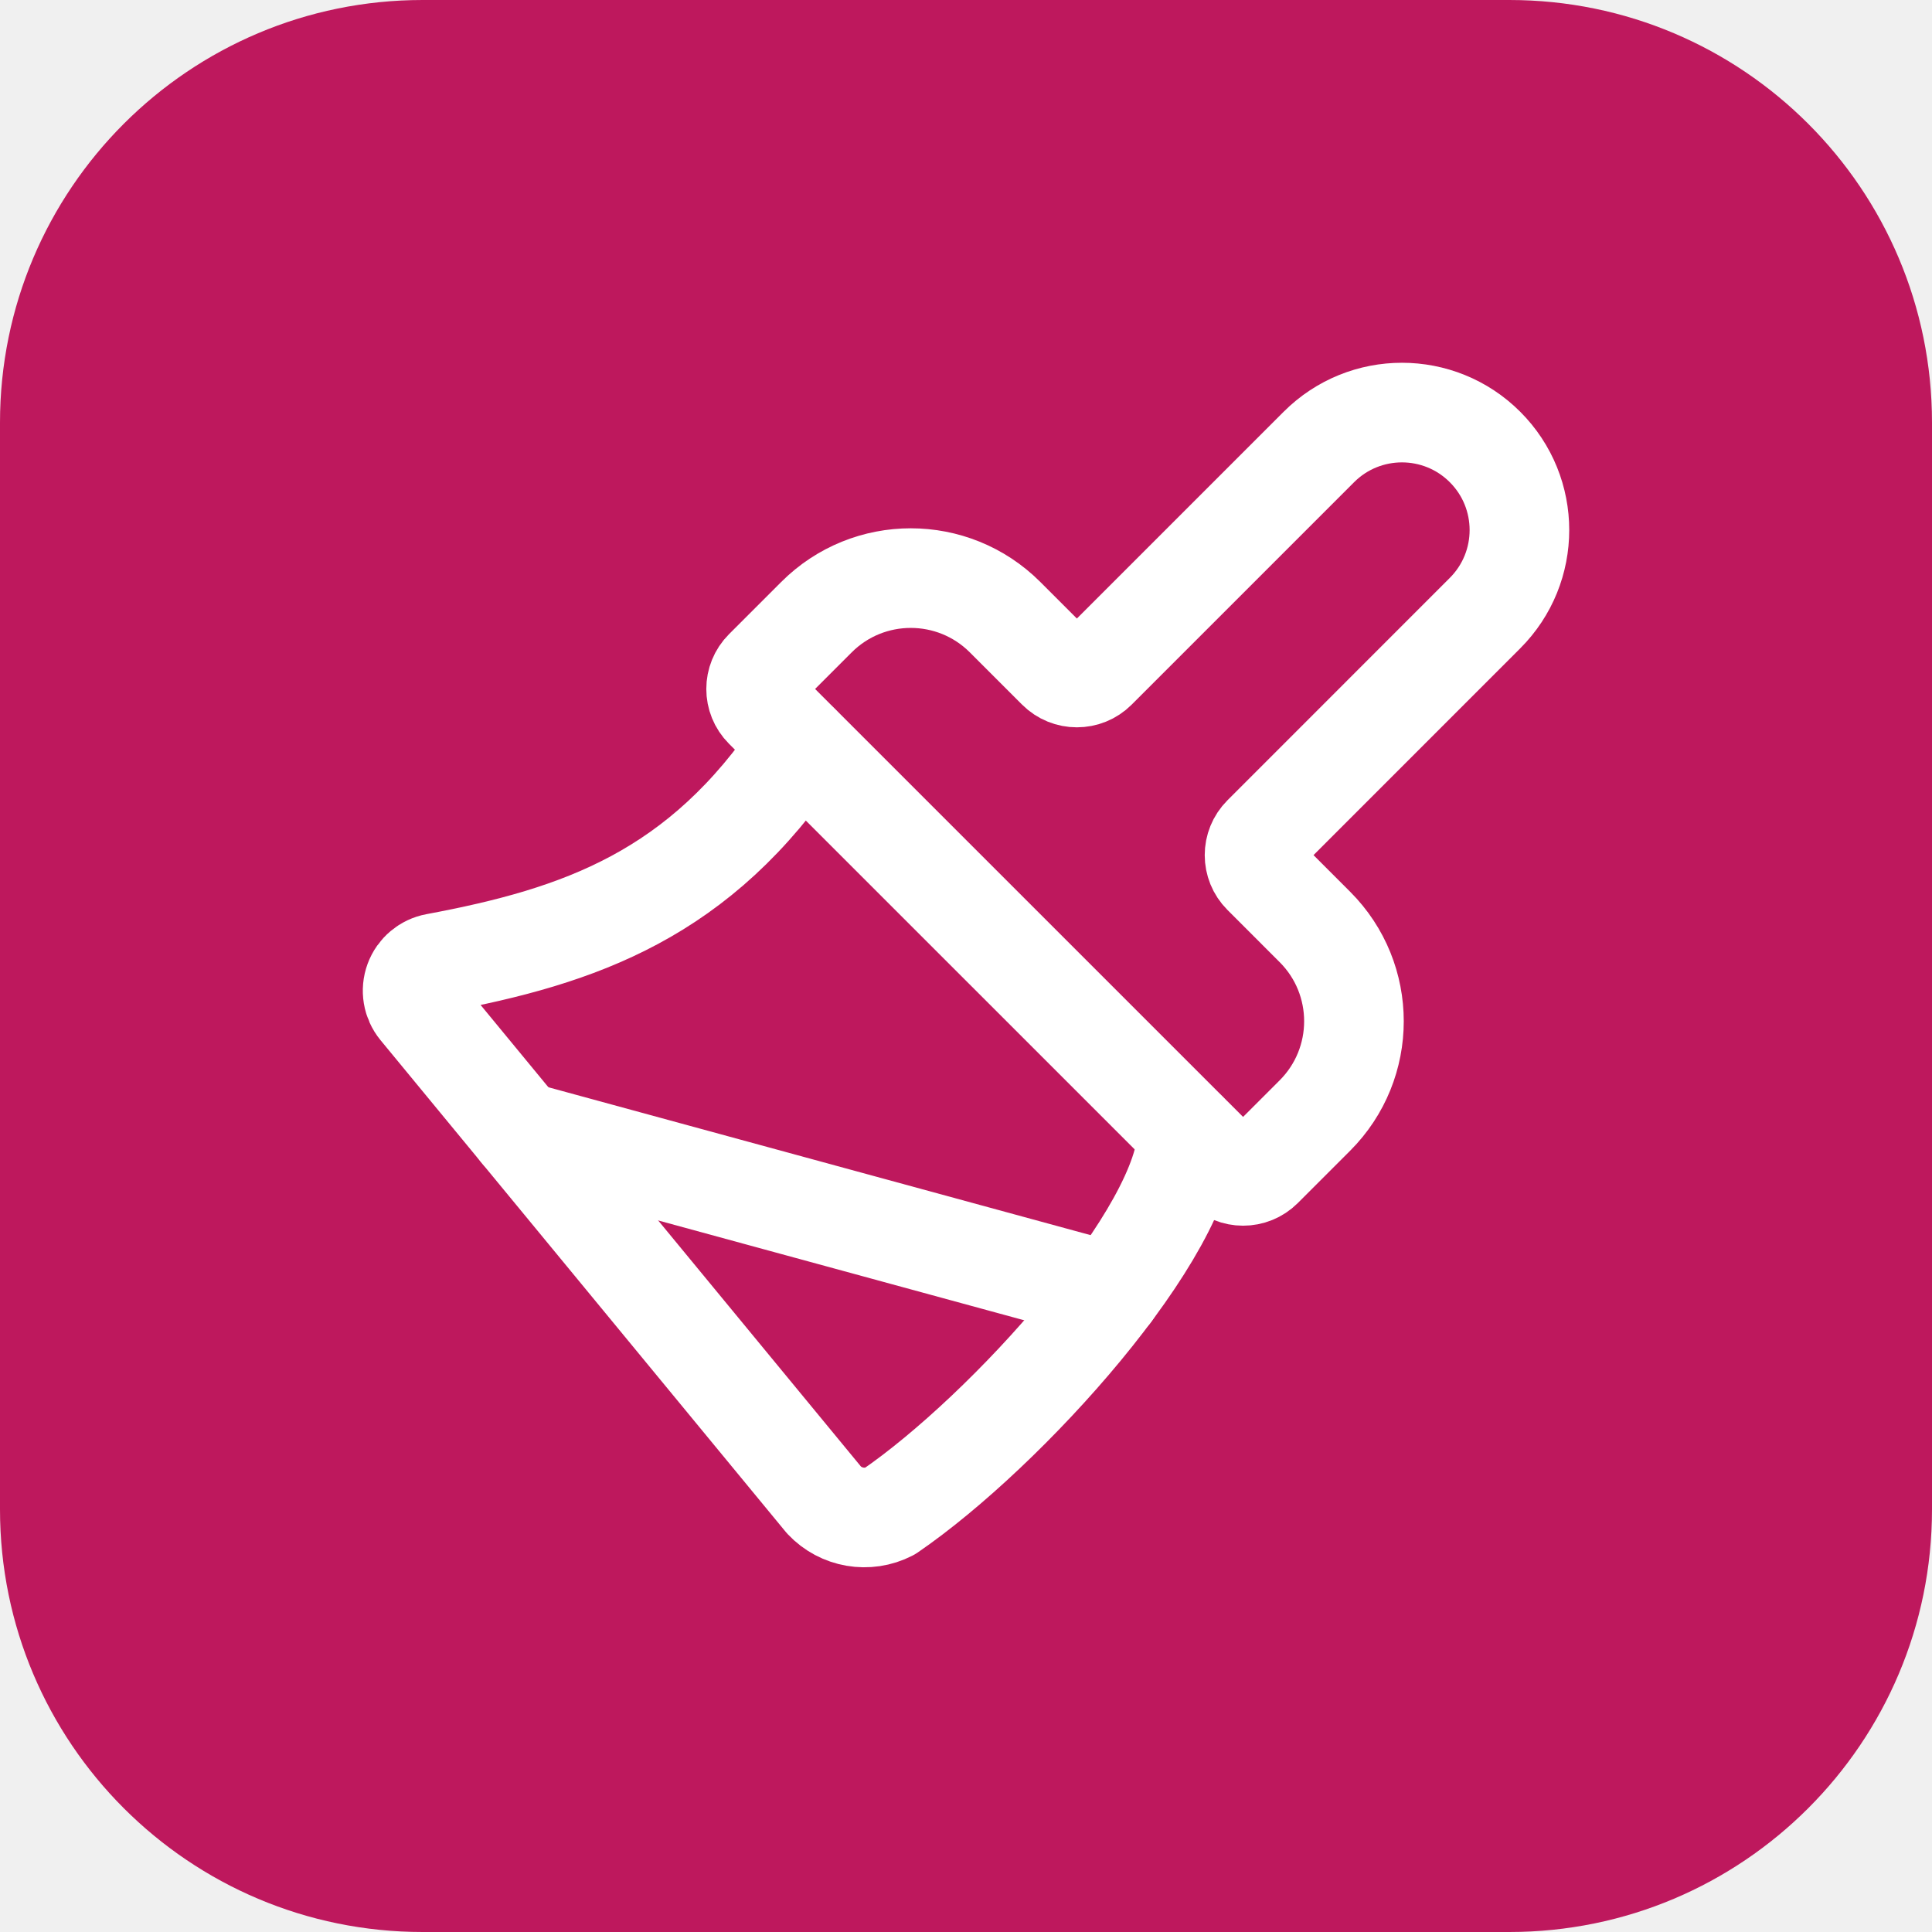
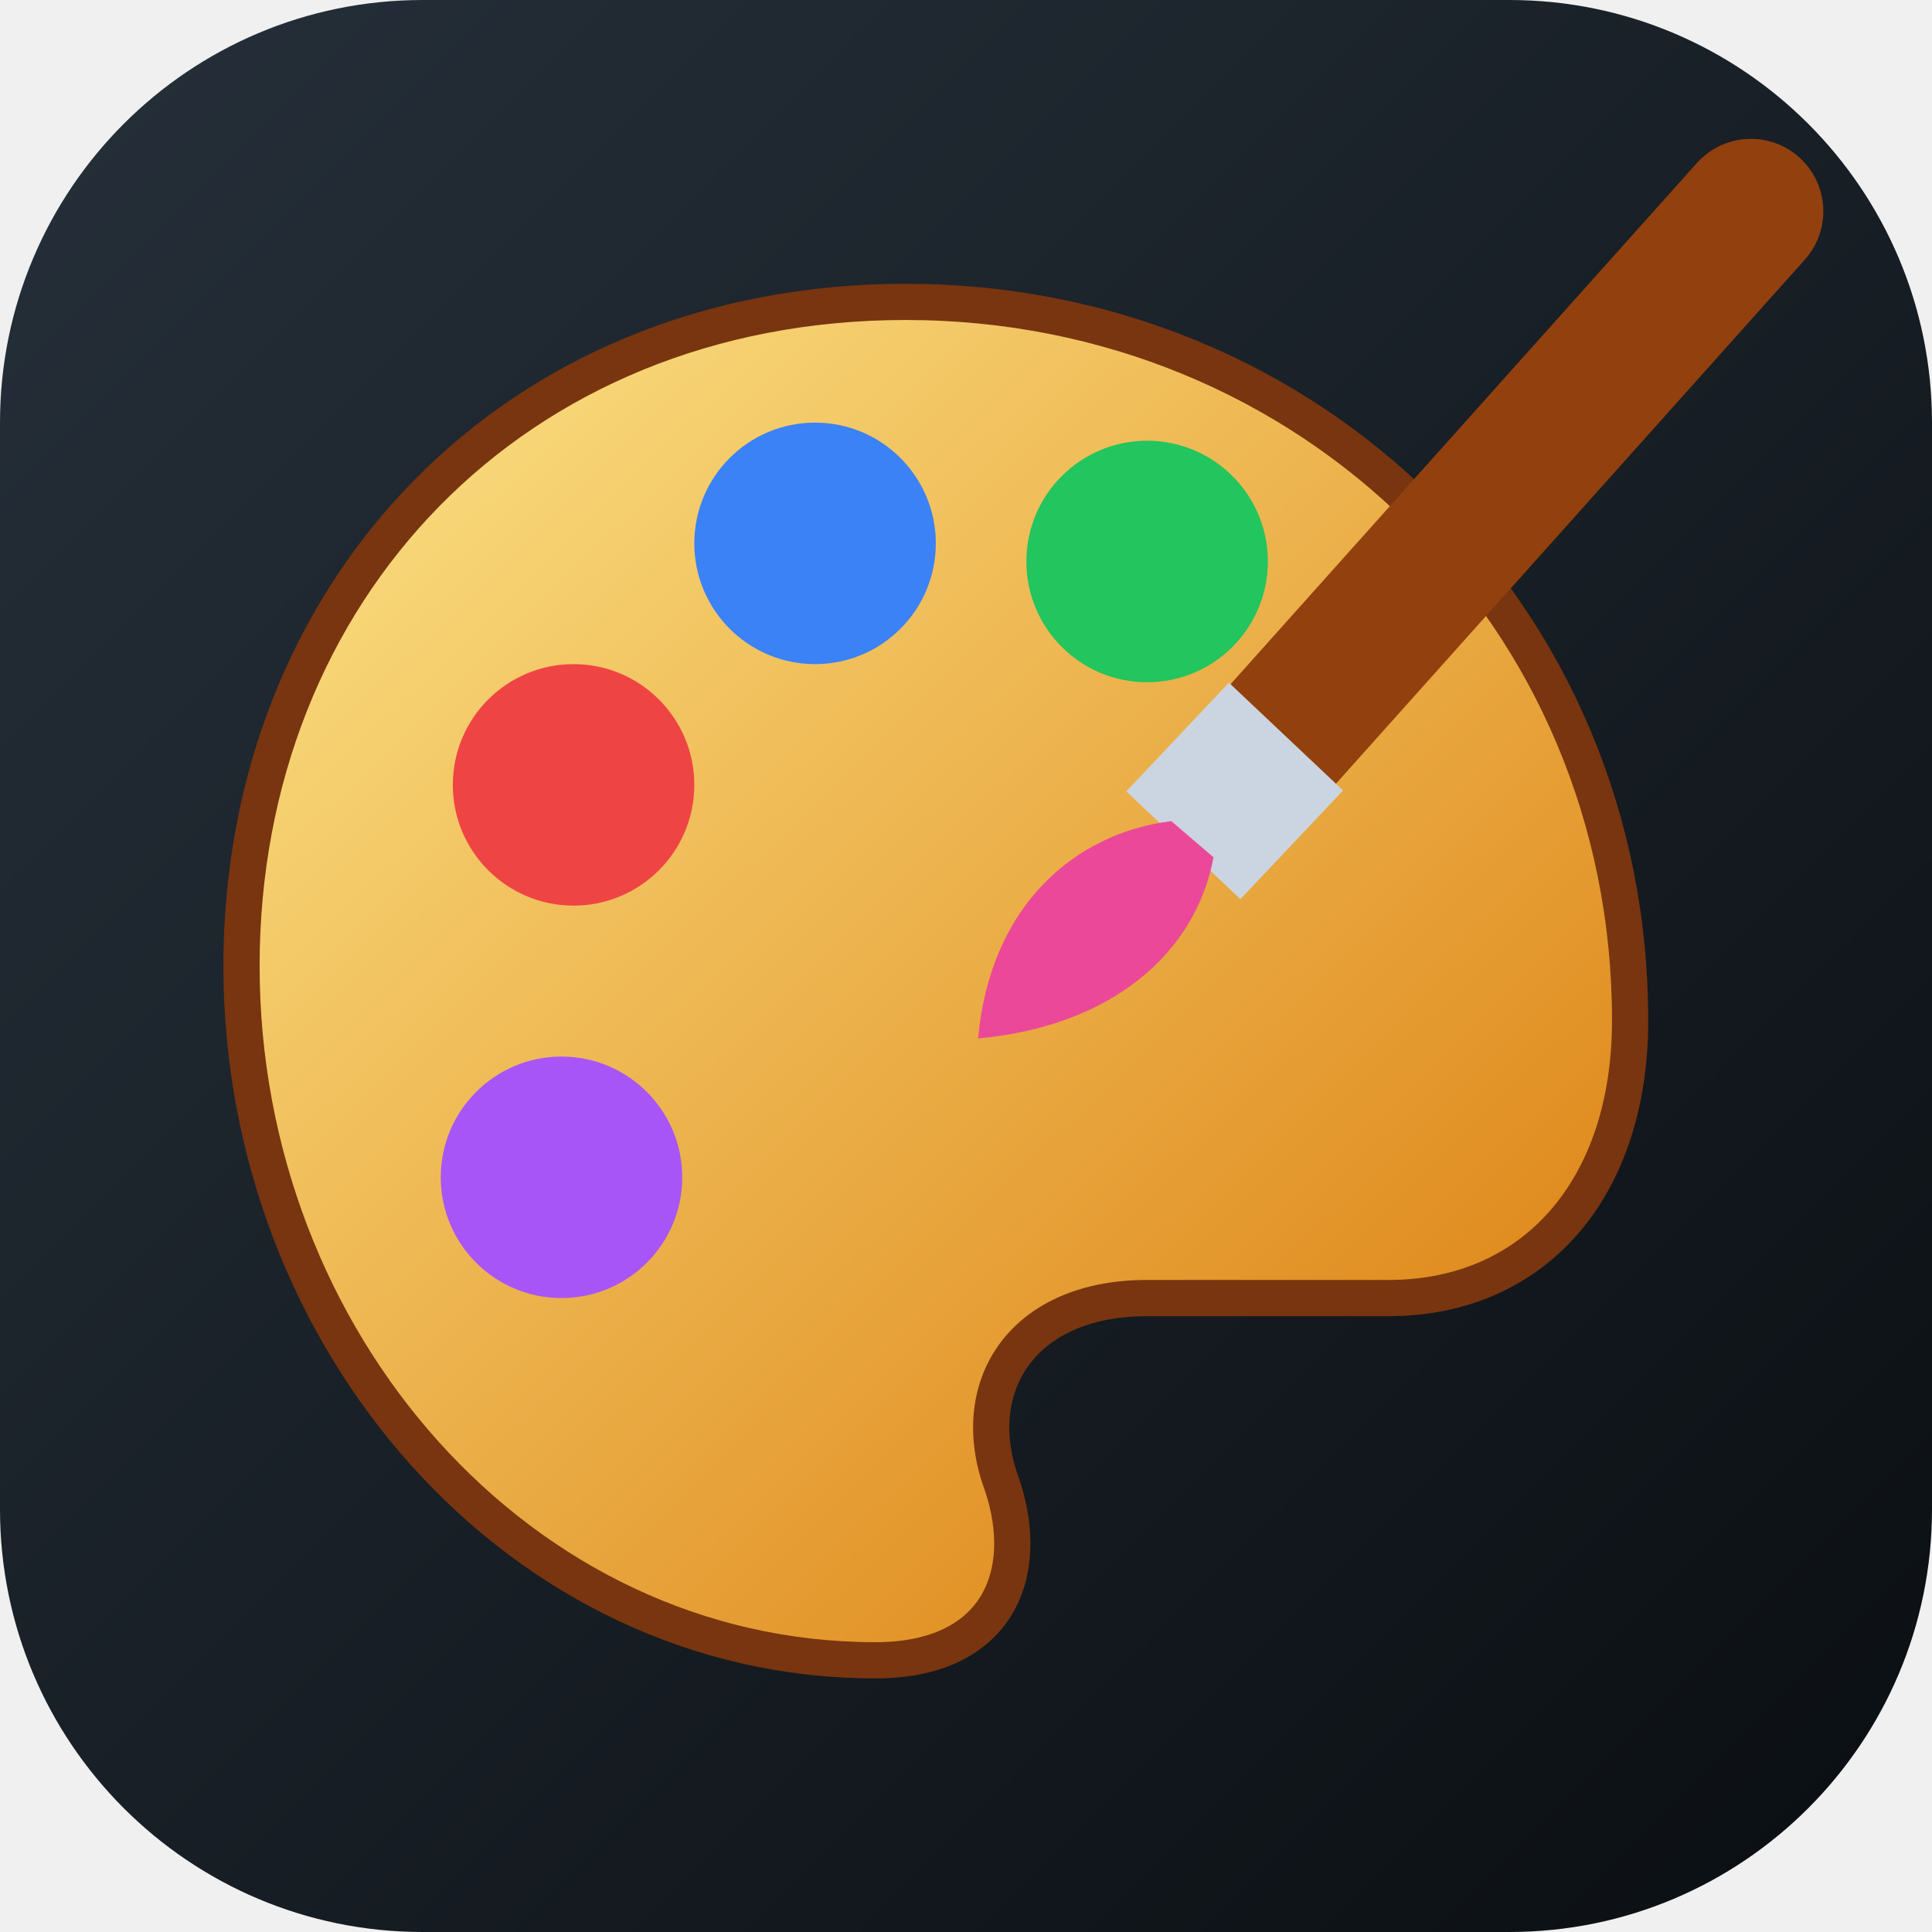
<svg xmlns="http://www.w3.org/2000/svg" viewBox="0 0 32 32">
-   <rect width="32" height="32" rx="7" fill="#be185d" />
-   <svg x="5" y="5" width="22" height="22" viewBox="0 0 24 24" fill="none" stroke="#fff" stroke-width="1.8" stroke-linecap="round" stroke-linejoin="round">
-     <path d="m14.622 17.897-10.68-2.913" />
-     <path d="M18.376 2.622a1 1 0 1 1 3.002 3.002L17.36 9.643a.5.5 0 0 0 0 .707l.944.944a2.41 2.41 0 0 1 0 3.408l-.944.944a.5.5 0 0 1-.707 0L8.354 7.348a.5.5 0 0 1 0-.707l.944-.944a2.41 2.41 0 0 1 3.408 0l.944.944a.5.5 0 0 0 .707 0z" />
-     <path d="M9 8c-1.804 2.71-3.97 3.46-6.583 3.948a.507.507 0 0 0-.302.819l7.32 8.883a1 1 0 0 0 1.185.204C12.735 20.405 16 16.792 16 15" />
-   </svg>
+   <defs>
+     <linearGradient id="tile" x1="0" y1="0" x2="1" y2="1">
+       <stop offset="0" stop-color="#26303a" />
+       <stop offset="1" stop-color="#0a0e12" />
+     </linearGradient>
+     <linearGradient id="wood" x1="0" y1="0" x2="1" y2="1">
+       <stop offset="0" stop-color="#fde68a" />
+       <stop offset="1" stop-color="#d97706" />
+     </linearGradient>
+   </defs>
+   <rect width="32" height="32" rx="7" fill="url(#tile)" />
+   <path d="M15 5C8.5 5 4 9.8 4 16s4.6 11.5 10.5 11.5c2 0 2.6-1.4 2.1-2.9-.6-1.6.3-3.1 2.4-3.1H23c2.4 0 4-1.8 4-4.6C27 10.2 21.7 5 15 5Z" fill="url(#wood)" stroke="#78350f" stroke-width=".6" />
+   <circle cx="9.5" cy="13" r="2" fill="#ef4444" />
+   <circle cx="13.5" cy="9" r="2" fill="#3b82f6" />
+   <circle cx="19" cy="9.3" r="2" fill="#22c55e" />
+   <circle cx="9.3" cy="19.5" r="2" fill="#a855f7" />
+   <path d="M29 3.5 20.5 13" stroke="#92400e" stroke-width="2.4" stroke-linecap="round" />
+   <path d="M21.3 12.2 19.6 14" stroke="#cbd5e1" stroke-width="2.6" />
+   <path d="M19.4 13.6c-1.6.2-3 1.4-3.2 3.6 2.2-.2 3.6-1.4 3.9-3z" fill="#ec4899" />
</svg>
